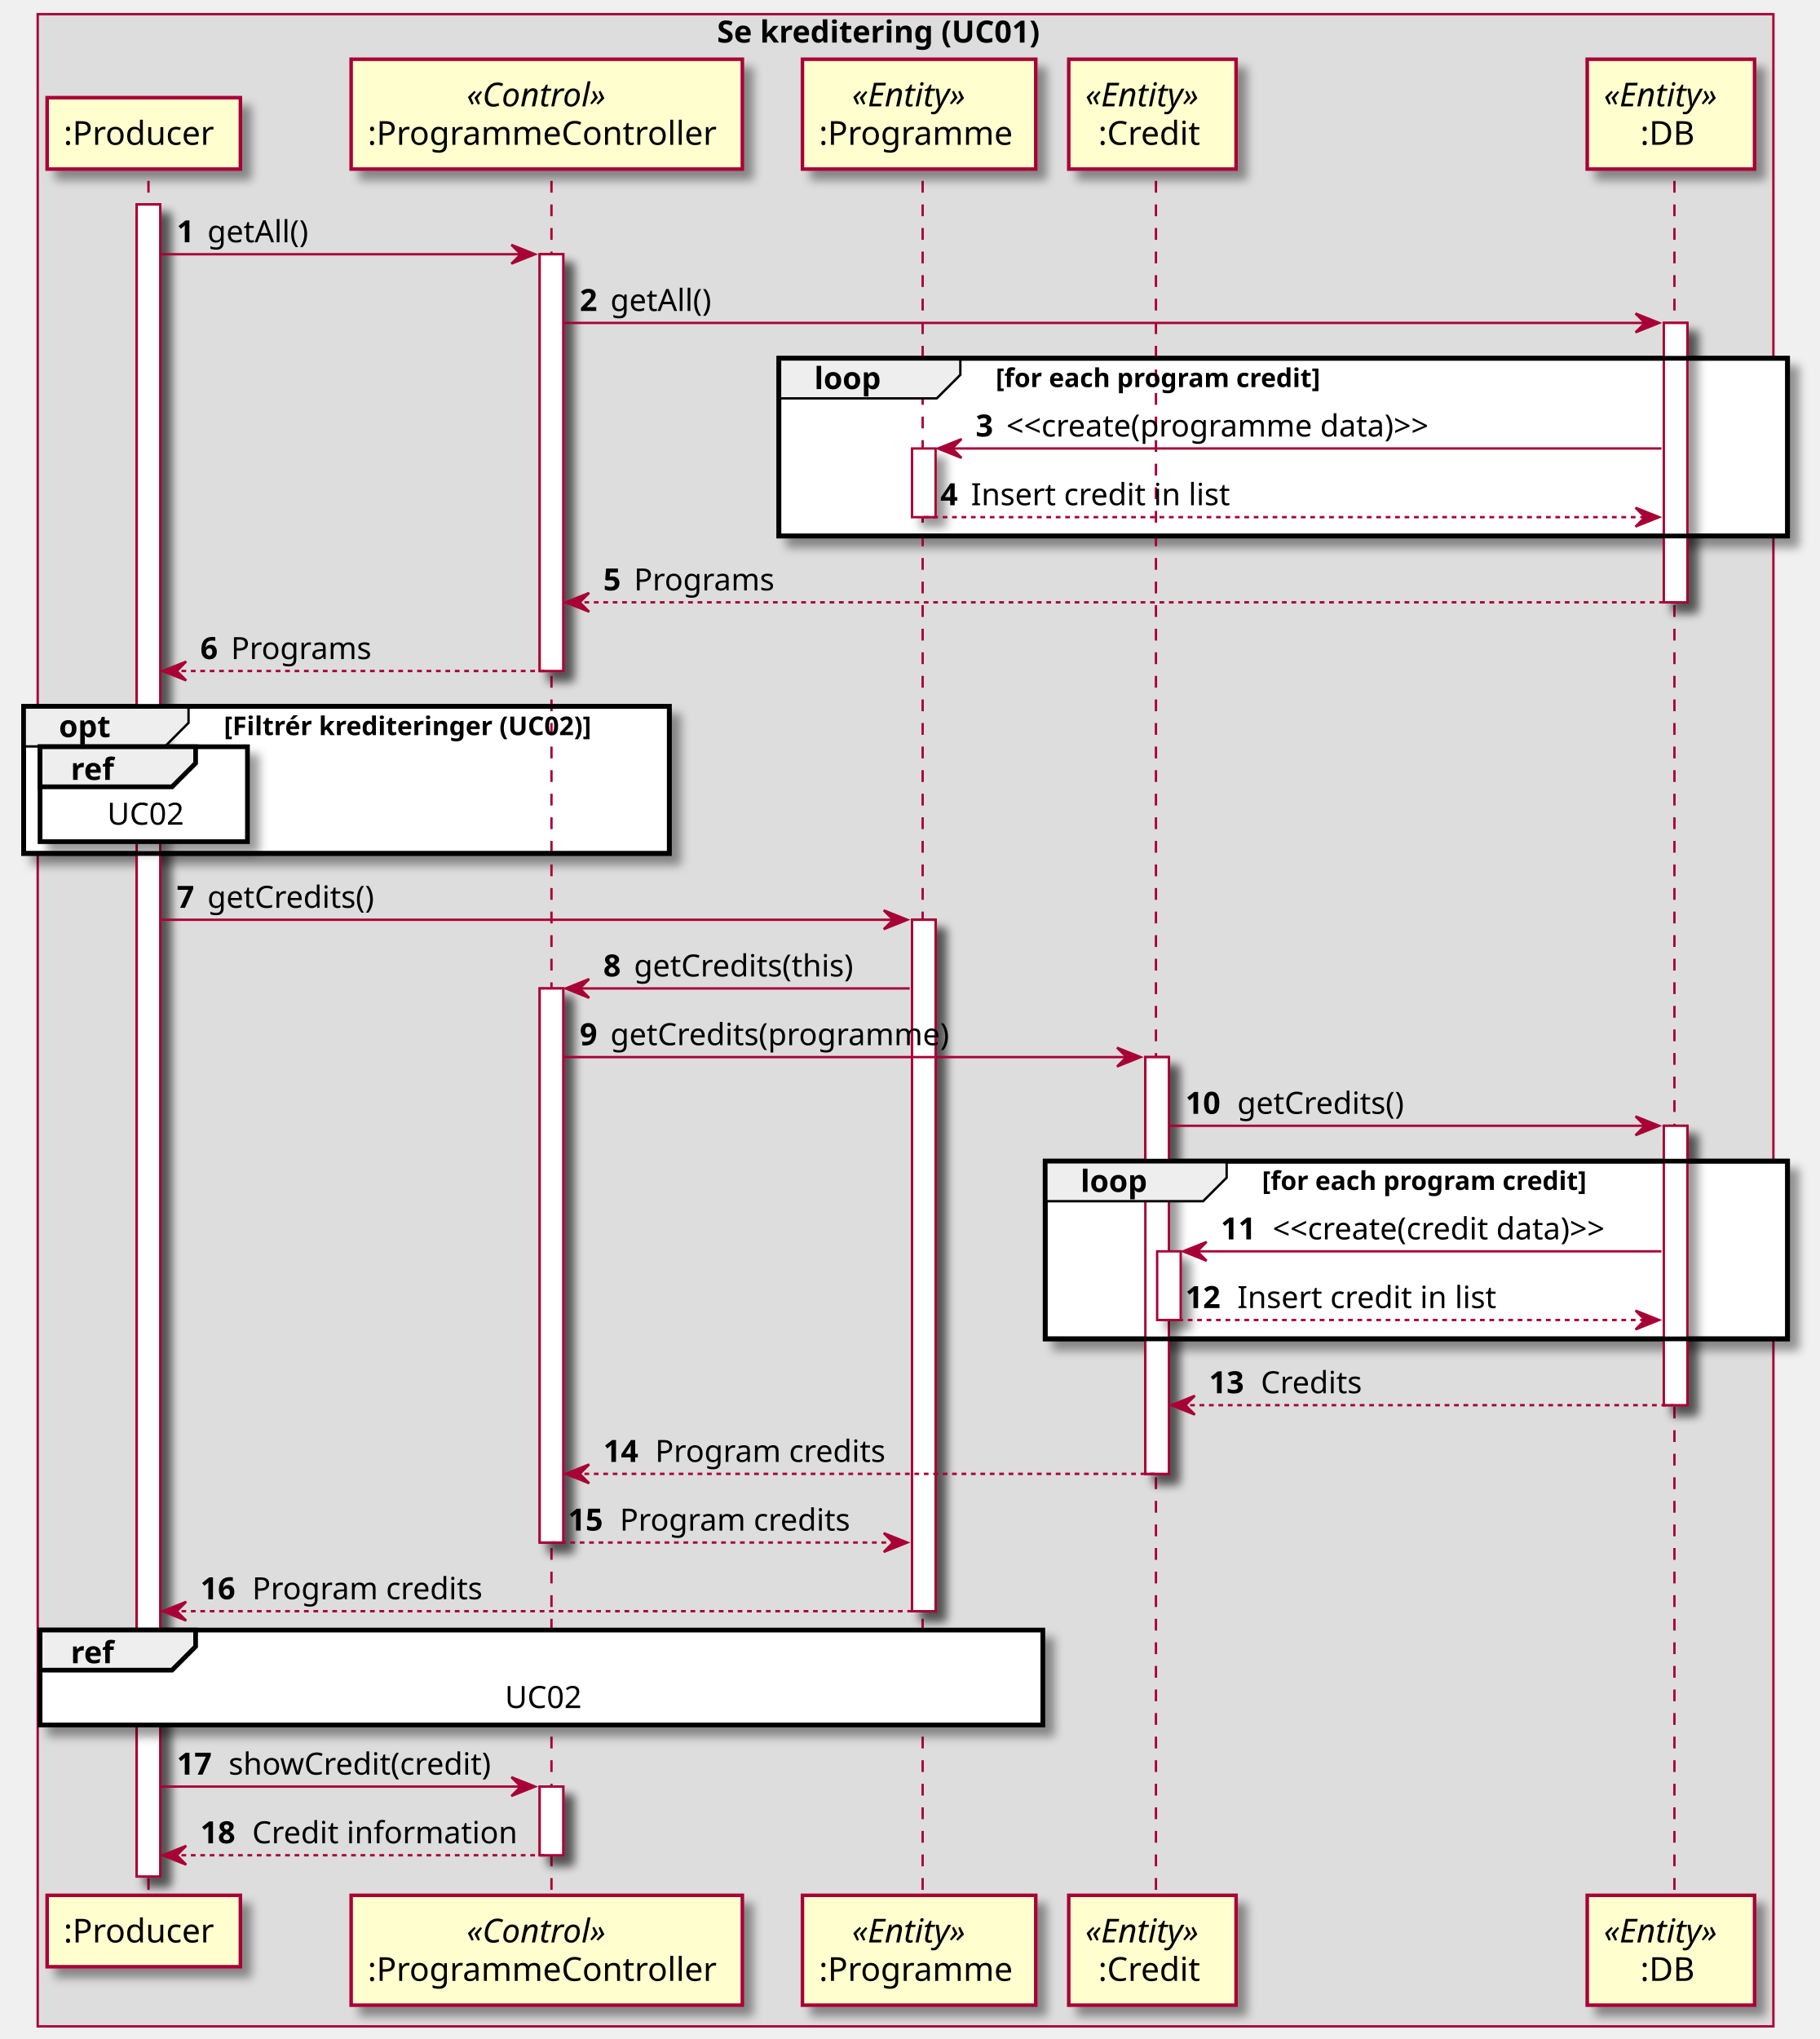
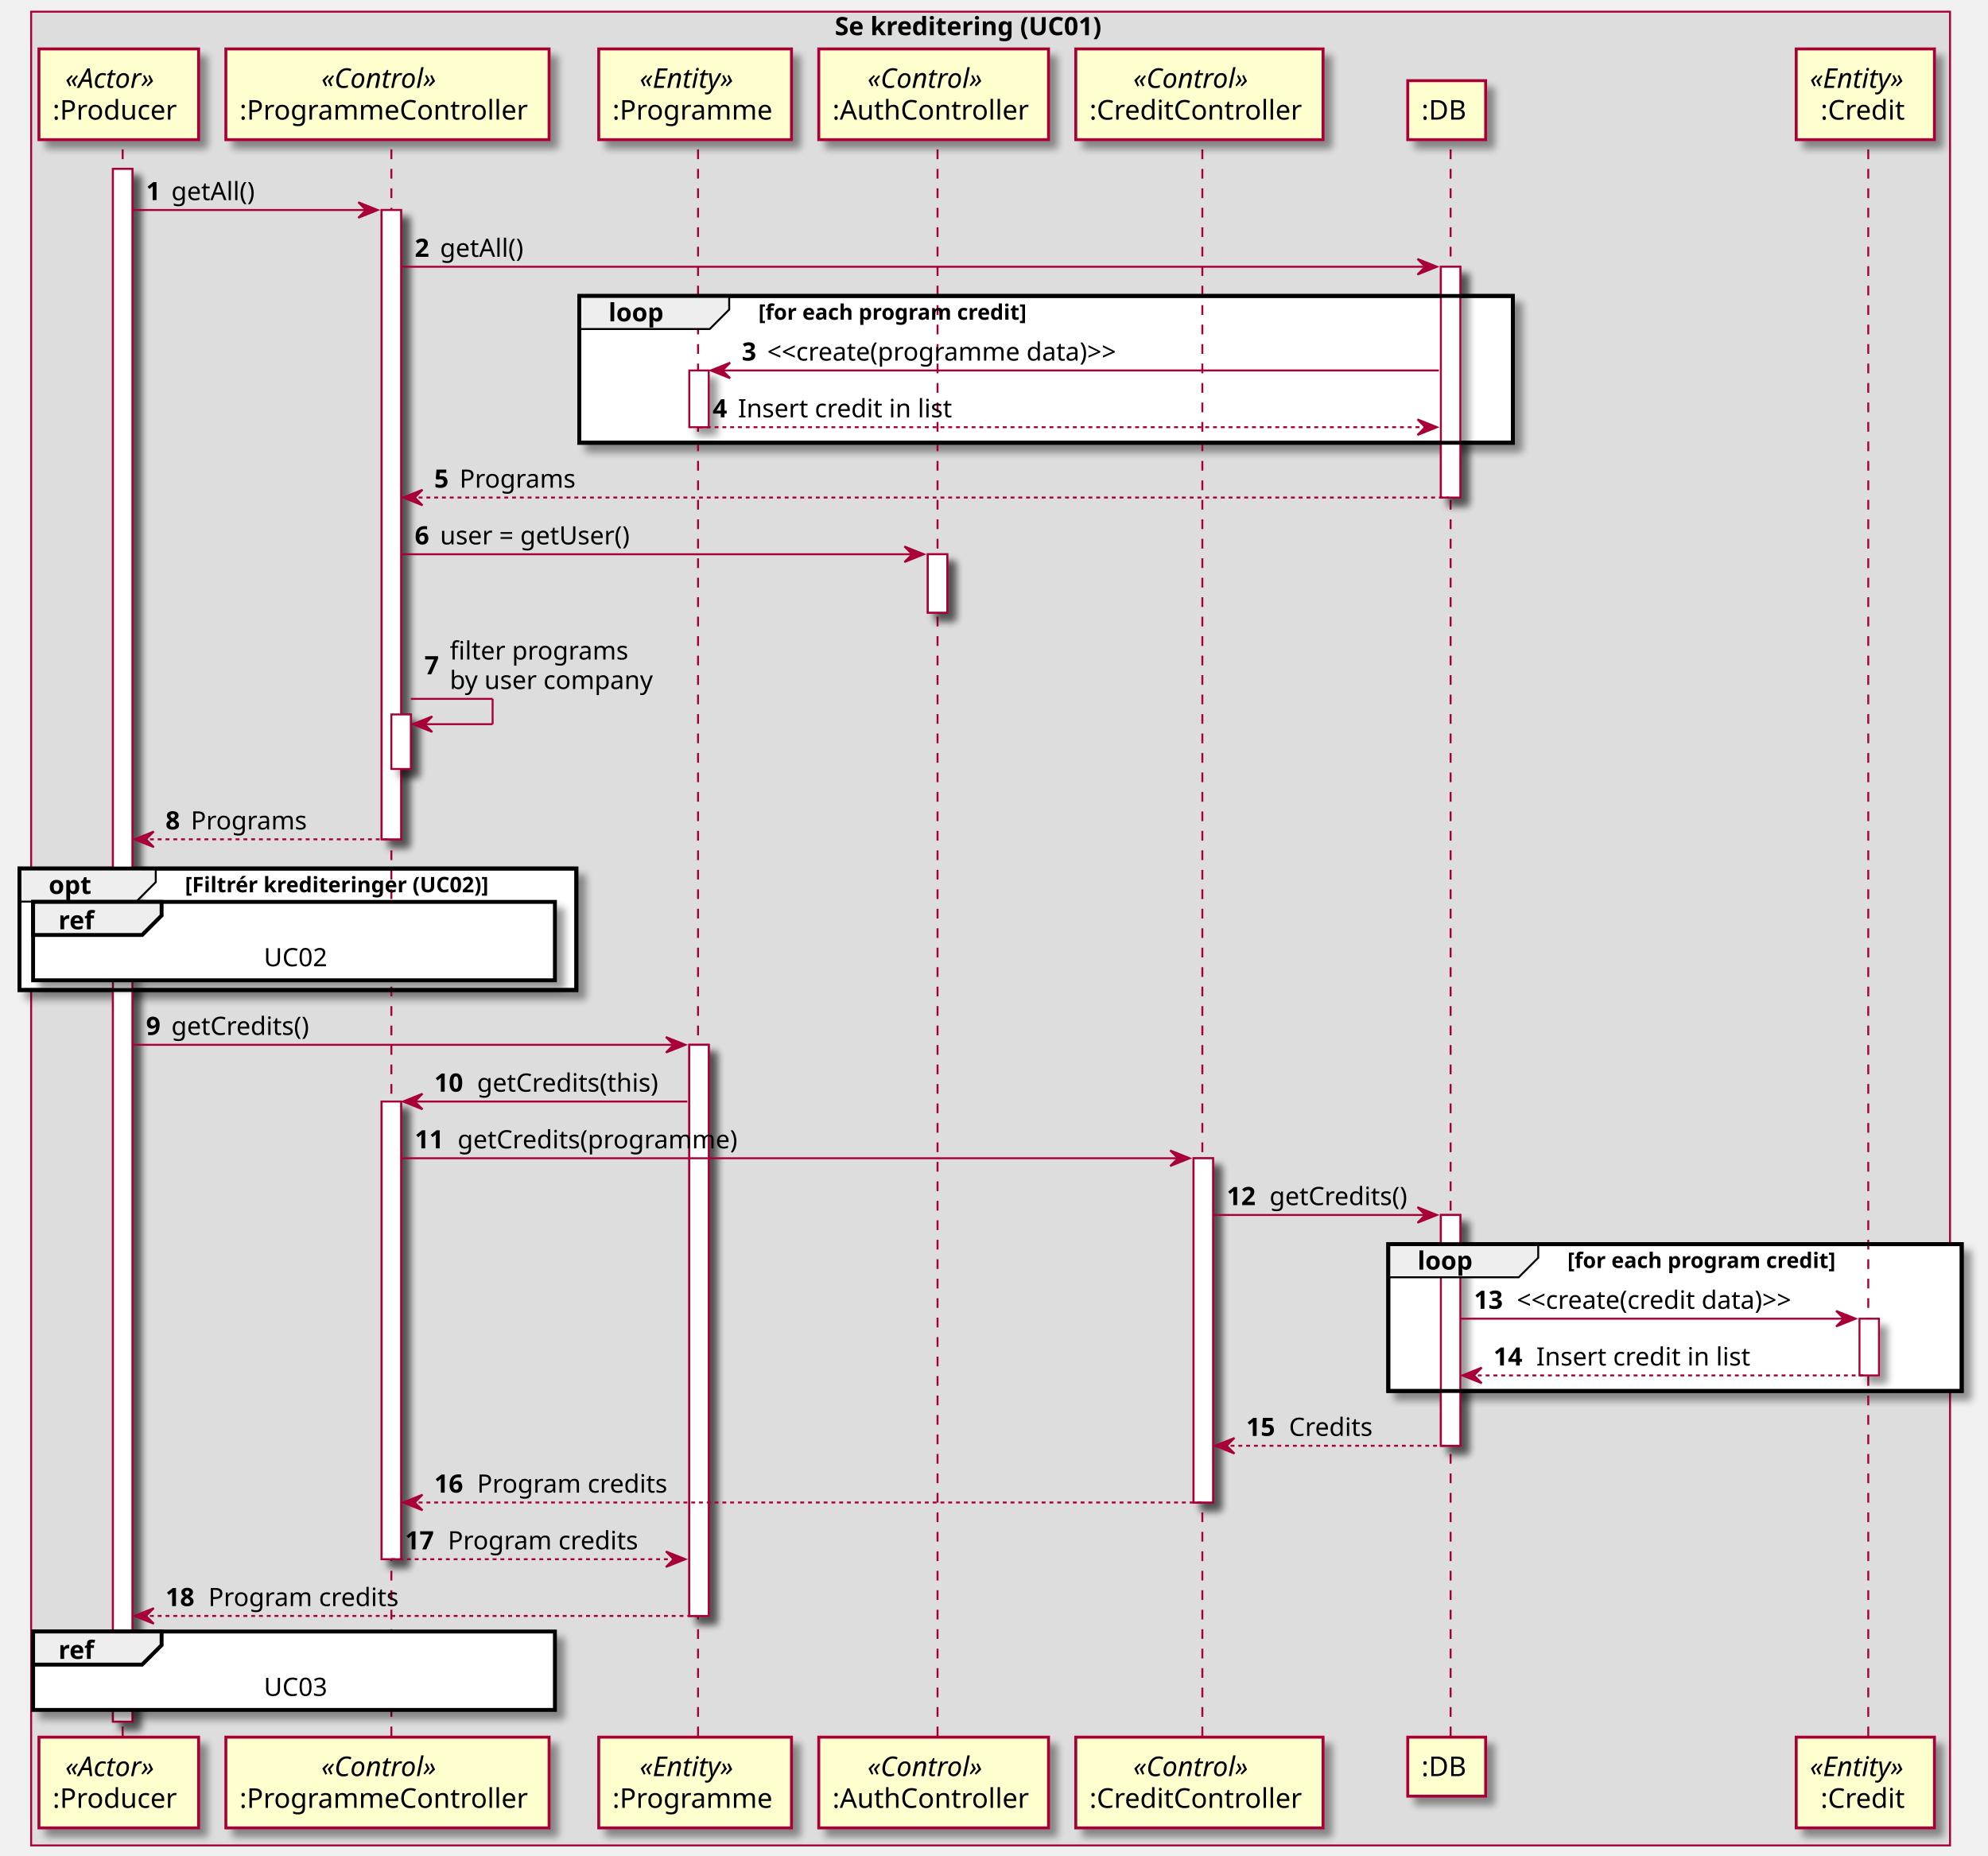
- <svg xmlns="http://www.w3.org/2000/svg" contentScriptType="application/ecmascript" contentStyleType="text/css" height="865px" preserveAspectRatio="none" style="width:772px;height:865px;background:#FFFFFF;" version="1.1" viewBox="0 0 772 865" width="772px" zoomAndPan="magnify">
+ <svg xmlns="http://www.w3.org/2000/svg" contentScriptType="application/ecmascript" contentStyleType="text/css" height="953px" preserveAspectRatio="none" style="width:1021px;height:953px;background:#FFFFFF;" version="1.1" viewBox="0 0 1021 953" width="1021px" zoomAndPan="magnify">
  <defs>
-     <filter height="300%" id="fmwug4uc3kvil" width="300%" x="-1" y="-1">
+     <filter height="300%" id="f1sxaecr8209ws" width="300%" x="-1" y="-1">
      <feGaussianBlur result="blurOut" stdDeviation="2.0" />
      <feColorMatrix in="blurOut" result="blurOut2" type="matrix" values="0 0 0 0 0 0 0 0 0 0 0 0 0 0 0 0 0 0 .4 0" />
      <feOffset dx="4.0" dy="4.0" in="blurOut2" result="blurOut3" />
      <feBlend in="SourceGraphic" in2="blurOut3" mode="normal" />
    </filter>
  </defs>
  <g>
-     <rect fill="#DDDDDD" height="853.641" style="stroke:#A80036;stroke-width:1.0;" width="736.5" x="16" y="6" />
-     <text fill="#000000" font-family="sans-serif" font-size="13" font-weight="bold" lengthAdjust="spacing" textLength="160" x="304.25" y="18.067">Se kreditering (UC01)</text>
-     <rect fill="#FFFFFF" filter="url(#fmwug4uc3kvil)" height="709.32" style="stroke:#A80036;stroke-width:1.0;" width="10" x="58" y="86.727" />
-     <rect fill="#FFFFFF" filter="url(#fmwug4uc3kvil)" height="176.797" style="stroke:#A80036;stroke-width:1.0;" width="10" x="229" y="107.859" />
-     <rect fill="#FFFFFF" filter="url(#fmwug4uc3kvil)" height="235.062" style="stroke:#A80036;stroke-width:1.0;" width="10" x="229" y="419.32" />
-     <rect fill="#FFFFFF" filter="url(#fmwug4uc3kvil)" height="29.133" style="stroke:#A80036;stroke-width:1.0;" width="10" x="229" y="757.914" />
-     <rect fill="#FFFFFF" filter="url(#fmwug4uc3kvil)" height="29.133" style="stroke:#A80036;stroke-width:1.0;" width="10" x="387" y="190.258" />
-     <rect fill="#FFFFFF" filter="url(#fmwug4uc3kvil)" height="293.328" style="stroke:#A80036;stroke-width:1.0;" width="10" x="387" y="390.188" />
-     <rect fill="#FFFFFF" filter="url(#fmwug4uc3kvil)" height="176.797" style="stroke:#A80036;stroke-width:1.0;" width="10" x="486" y="448.453" />
-     <rect fill="#FFFFFF" filter="url(#fmwug4uc3kvil)" height="29.133" style="stroke:#A80036;stroke-width:1.0;" width="10" x="491" y="530.852" />
-     <rect fill="#FFFFFF" filter="url(#fmwug4uc3kvil)" height="118.531" style="stroke:#A80036;stroke-width:1.0;" width="10" x="706" y="136.992" />
-     <rect fill="#FFFFFF" filter="url(#fmwug4uc3kvil)" height="118.531" style="stroke:#A80036;stroke-width:1.0;" width="10" x="706" y="477.586" />
-     <rect fill="#FFFFFF" filter="url(#fmwug4uc3kvil)" height="75.398" style="stroke:#000000;stroke-width:2.0;" width="428" x="330.5" y="151.992" />
-     <rect fill="#FFFFFF" filter="url(#fmwug4uc3kvil)" height="62.398" style="stroke:#000000;stroke-width:2.0;" width="274" x="10" y="299.656" />
-     <rect fill="#FFFFFF" filter="url(#fmwug4uc3kvil)" height="75.398" style="stroke:#000000;stroke-width:2.0;" width="315" x="443.5" y="492.586" />
-     <line style="stroke:#A80036;stroke-width:1.0;stroke-dasharray:5.0,5.0;" x1="63" x2="63" y1="76.727" y2="805.047" />
-     <line style="stroke:#A80036;stroke-width:1.0;stroke-dasharray:5.0,5.0;" x1="234" x2="234" y1="76.727" y2="805.047" />
-     <line style="stroke:#A80036;stroke-width:1.0;stroke-dasharray:5.0,5.0;" x1="391.5" x2="391.5" y1="76.727" y2="805.047" />
-     <line style="stroke:#A80036;stroke-width:1.0;stroke-dasharray:5.0,5.0;" x1="490.5" x2="490.5" y1="76.727" y2="805.047" />
-     <line style="stroke:#A80036;stroke-width:1.0;stroke-dasharray:5.0,5.0;" x1="710.5" x2="710.5" y1="76.727" y2="805.047" />
-     <rect fill="#FEFECE" filter="url(#fmwug4uc3kvil)" height="30.297" style="stroke:#A80036;stroke-width:1.5;" width="82" x="20" y="41.43" />
+     <rect fill="#DDDDDD" height="941.773" style="stroke:#A80036;stroke-width:1.0;" width="985.5" x="16" y="6" />
+     <text fill="#000000" font-family="sans-serif" font-size="13" font-weight="bold" lengthAdjust="spacing" textLength="160" x="428.75" y="18.067">Se kreditering (UC01)</text>
+     <rect fill="#FFFFFF" filter="url(#f1sxaecr8209ws)" height="797.453" style="stroke:#A80036;stroke-width:1.0;" width="10" x="58" y="86.727" />
+     <rect fill="#FFFFFF" filter="url(#f1sxaecr8209ws)" height="323.195" style="stroke:#A80036;stroke-width:1.0;" width="10" x="196" y="107.859" />
+     <rect fill="#FFFFFF" filter="url(#f1sxaecr8209ws)" height="28" style="stroke:#A80036;stroke-width:1.0;" width="10" x="201" y="366.922" />
+     <rect fill="#FFFFFF" filter="url(#f1sxaecr8209ws)" height="235.062" style="stroke:#A80036;stroke-width:1.0;" width="10" x="196" y="565.719" />
+     <rect fill="#FFFFFF" filter="url(#f1sxaecr8209ws)" height="29.133" style="stroke:#A80036;stroke-width:1.0;" width="10" x="354" y="190.258" />
+     <rect fill="#FFFFFF" filter="url(#f1sxaecr8209ws)" height="293.328" style="stroke:#A80036;stroke-width:1.0;" width="10" x="354" y="536.586" />
+     <rect fill="#FFFFFF" filter="url(#f1sxaecr8209ws)" height="30" style="stroke:#A80036;stroke-width:1.0;" width="10" x="476.5" y="284.656" />
+     <rect fill="#FFFFFF" filter="url(#f1sxaecr8209ws)" height="176.797" style="stroke:#A80036;stroke-width:1.0;" width="10" x="613" y="594.852" />
+     <rect fill="#FFFFFF" filter="url(#f1sxaecr8209ws)" height="118.531" style="stroke:#A80036;stroke-width:1.0;" width="10" x="740" y="136.992" />
+     <rect fill="#FFFFFF" filter="url(#f1sxaecr8209ws)" height="118.531" style="stroke:#A80036;stroke-width:1.0;" width="10" x="740" y="623.984" />
+     <rect fill="#FFFFFF" filter="url(#f1sxaecr8209ws)" height="29.133" style="stroke:#A80036;stroke-width:1.0;" width="10" x="955" y="677.25" />
+     <rect fill="#FFFFFF" filter="url(#f1sxaecr8209ws)" height="75.398" style="stroke:#000000;stroke-width:2.0;" width="479.5" x="297.5" y="151.992" />
+     <rect fill="#FFFFFF" filter="url(#f1sxaecr8209ws)" height="62.398" style="stroke:#000000;stroke-width:2.0;" width="286" x="10" y="446.055" />
+     <rect fill="#FFFFFF" filter="url(#f1sxaecr8209ws)" height="75.398" style="stroke:#000000;stroke-width:2.0;" width="294.5" x="713" y="638.984" />
+     <line style="stroke:#A80036;stroke-width:1.0;stroke-dasharray:5.0,5.0;" x1="63" x2="63" y1="76.727" y2="893.18" />
+     <line style="stroke:#A80036;stroke-width:1.0;stroke-dasharray:5.0,5.0;" x1="201" x2="201" y1="76.727" y2="893.18" />
+     <line style="stroke:#A80036;stroke-width:1.0;stroke-dasharray:5.0,5.0;" x1="358.5" x2="358.5" y1="76.727" y2="893.18" />
+     <line style="stroke:#A80036;stroke-width:1.0;stroke-dasharray:5.0,5.0;" x1="481.5" x2="481.5" y1="76.727" y2="893.18" />
+     <line style="stroke:#A80036;stroke-width:1.0;stroke-dasharray:5.0,5.0;" x1="617.5" x2="617.5" y1="76.727" y2="893.18" />
+     <line style="stroke:#A80036;stroke-width:1.0;stroke-dasharray:5.0,5.0;" x1="745" x2="745" y1="76.727" y2="893.18" />
+     <line style="stroke:#A80036;stroke-width:1.0;stroke-dasharray:5.0,5.0;" x1="959.5" x2="959.5" y1="76.727" y2="893.18" />
+     <rect fill="#FEFECE" filter="url(#f1sxaecr8209ws)" height="46.594" style="stroke:#A80036;stroke-width:1.5;" width="82" x="20" y="25.133" />
+     <text fill="#000000" font-family="sans-serif" font-size="14" font-style="italic" lengthAdjust="spacing" textLength="55" x="33.5" y="45.128">«Actor»</text>
    <text fill="#000000" font-family="sans-serif" font-size="14" lengthAdjust="spacing" textLength="68" x="27" y="61.425">:Producer</text>
-     <rect fill="#FEFECE" filter="url(#fmwug4uc3kvil)" height="30.297" style="stroke:#A80036;stroke-width:1.5;" width="82" x="20" y="804.047" />
-     <text fill="#000000" font-family="sans-serif" font-size="14" lengthAdjust="spacing" textLength="68" x="27" y="824.042">:Producer</text>
-     <rect fill="#FEFECE" filter="url(#fmwug4uc3kvil)" height="46.594" style="stroke:#A80036;stroke-width:1.5;" width="166" x="149" y="25.133" />
-     <text fill="#000000" font-family="sans-serif" font-size="14" font-style="italic" lengthAdjust="spacing" textLength="68" x="198" y="45.128">«Control»</text>
-     <text fill="#000000" font-family="sans-serif" font-size="14" lengthAdjust="spacing" textLength="152" x="156" y="61.425">:ProgrammeController</text>
-     <rect fill="#FEFECE" filter="url(#fmwug4uc3kvil)" height="46.594" style="stroke:#A80036;stroke-width:1.5;" width="166" x="149" y="804.047" />
-     <text fill="#000000" font-family="sans-serif" font-size="14" font-style="italic" lengthAdjust="spacing" textLength="68" x="198" y="824.042">«Control»</text>
-     <text fill="#000000" font-family="sans-serif" font-size="14" lengthAdjust="spacing" textLength="152" x="156" y="840.339">:ProgrammeController</text>
-     <rect fill="#FEFECE" filter="url(#fmwug4uc3kvil)" height="46.594" style="stroke:#A80036;stroke-width:1.5;" width="99" x="340.5" y="25.133" />
-     <text fill="#000000" font-family="sans-serif" font-size="14" font-style="italic" lengthAdjust="spacing" textLength="57" x="361.5" y="45.128">«Entity»</text>
-     <text fill="#000000" font-family="sans-serif" font-size="14" lengthAdjust="spacing" textLength="85" x="347.5" y="61.425">:Programme</text>
-     <rect fill="#FEFECE" filter="url(#fmwug4uc3kvil)" height="46.594" style="stroke:#A80036;stroke-width:1.5;" width="99" x="340.5" y="804.047" />
-     <text fill="#000000" font-family="sans-serif" font-size="14" font-style="italic" lengthAdjust="spacing" textLength="57" x="361.5" y="824.042">«Entity»</text>
-     <text fill="#000000" font-family="sans-serif" font-size="14" lengthAdjust="spacing" textLength="85" x="347.5" y="840.339">:Programme</text>
-     <rect fill="#FEFECE" filter="url(#fmwug4uc3kvil)" height="46.594" style="stroke:#A80036;stroke-width:1.5;" width="71" x="453.5" y="25.133" />
-     <text fill="#000000" font-family="sans-serif" font-size="14" font-style="italic" lengthAdjust="spacing" textLength="57" x="460.5" y="45.128">«Entity»</text>
-     <text fill="#000000" font-family="sans-serif" font-size="14" lengthAdjust="spacing" textLength="46" x="466" y="61.425">:Credit</text>
-     <rect fill="#FEFECE" filter="url(#fmwug4uc3kvil)" height="46.594" style="stroke:#A80036;stroke-width:1.5;" width="71" x="453.5" y="804.047" />
-     <text fill="#000000" font-family="sans-serif" font-size="14" font-style="italic" lengthAdjust="spacing" textLength="57" x="460.5" y="824.042">«Entity»</text>
-     <text fill="#000000" font-family="sans-serif" font-size="14" lengthAdjust="spacing" textLength="46" x="466" y="840.339">:Credit</text>
-     <rect fill="#FEFECE" filter="url(#fmwug4uc3kvil)" height="46.594" style="stroke:#A80036;stroke-width:1.5;" width="71" x="673.5" y="25.133" />
-     <text fill="#000000" font-family="sans-serif" font-size="14" font-style="italic" lengthAdjust="spacing" textLength="57" x="680.5" y="45.128">«Entity»</text>
-     <text fill="#000000" font-family="sans-serif" font-size="14" lengthAdjust="spacing" textLength="26" x="696" y="61.425">:DB</text>
-     <rect fill="#FEFECE" filter="url(#fmwug4uc3kvil)" height="46.594" style="stroke:#A80036;stroke-width:1.5;" width="71" x="673.5" y="804.047" />
-     <text fill="#000000" font-family="sans-serif" font-size="14" font-style="italic" lengthAdjust="spacing" textLength="57" x="680.5" y="824.042">«Entity»</text>
-     <text fill="#000000" font-family="sans-serif" font-size="14" lengthAdjust="spacing" textLength="26" x="696" y="840.339">:DB</text>
-     <rect fill="#FFFFFF" filter="url(#fmwug4uc3kvil)" height="709.32" style="stroke:#A80036;stroke-width:1.0;" width="10" x="58" y="86.727" />
-     <rect fill="#FFFFFF" filter="url(#fmwug4uc3kvil)" height="176.797" style="stroke:#A80036;stroke-width:1.0;" width="10" x="229" y="107.859" />
-     <rect fill="#FFFFFF" filter="url(#fmwug4uc3kvil)" height="235.062" style="stroke:#A80036;stroke-width:1.0;" width="10" x="229" y="419.32" />
-     <rect fill="#FFFFFF" filter="url(#fmwug4uc3kvil)" height="29.133" style="stroke:#A80036;stroke-width:1.0;" width="10" x="229" y="757.914" />
-     <rect fill="#FFFFFF" filter="url(#fmwug4uc3kvil)" height="29.133" style="stroke:#A80036;stroke-width:1.0;" width="10" x="387" y="190.258" />
-     <rect fill="#FFFFFF" filter="url(#fmwug4uc3kvil)" height="293.328" style="stroke:#A80036;stroke-width:1.0;" width="10" x="387" y="390.188" />
-     <rect fill="#FFFFFF" filter="url(#fmwug4uc3kvil)" height="176.797" style="stroke:#A80036;stroke-width:1.0;" width="10" x="486" y="448.453" />
-     <rect fill="#FFFFFF" filter="url(#fmwug4uc3kvil)" height="29.133" style="stroke:#A80036;stroke-width:1.0;" width="10" x="491" y="530.852" />
-     <rect fill="#FFFFFF" filter="url(#fmwug4uc3kvil)" height="118.531" style="stroke:#A80036;stroke-width:1.0;" width="10" x="706" y="136.992" />
-     <rect fill="#FFFFFF" filter="url(#fmwug4uc3kvil)" height="118.531" style="stroke:#A80036;stroke-width:1.0;" width="10" x="706" y="477.586" />
-     <polygon fill="#A80036" points="217,103.859,227,107.859,217,111.859,221,107.859" style="stroke:#A80036;stroke-width:1.0;" />
-     <line style="stroke:#A80036;stroke-width:1.0;" x1="68" x2="223" y1="107.859" y2="107.859" />
+     <rect fill="#FEFECE" filter="url(#f1sxaecr8209ws)" height="46.594" style="stroke:#A80036;stroke-width:1.5;" width="82" x="20" y="892.18" />
+     <text fill="#000000" font-family="sans-serif" font-size="14" font-style="italic" lengthAdjust="spacing" textLength="55" x="33.5" y="912.175">«Actor»</text>
+     <text fill="#000000" font-family="sans-serif" font-size="14" lengthAdjust="spacing" textLength="68" x="27" y="928.472">:Producer</text>
+     <rect fill="#FEFECE" filter="url(#f1sxaecr8209ws)" height="46.594" style="stroke:#A80036;stroke-width:1.5;" width="166" x="116" y="25.133" />
+     <text fill="#000000" font-family="sans-serif" font-size="14" font-style="italic" lengthAdjust="spacing" textLength="68" x="165" y="45.128">«Control»</text>
+     <text fill="#000000" font-family="sans-serif" font-size="14" lengthAdjust="spacing" textLength="152" x="123" y="61.425">:ProgrammeController</text>
+     <rect fill="#FEFECE" filter="url(#f1sxaecr8209ws)" height="46.594" style="stroke:#A80036;stroke-width:1.5;" width="166" x="116" y="892.18" />
+     <text fill="#000000" font-family="sans-serif" font-size="14" font-style="italic" lengthAdjust="spacing" textLength="68" x="165" y="912.175">«Control»</text>
+     <text fill="#000000" font-family="sans-serif" font-size="14" lengthAdjust="spacing" textLength="152" x="123" y="928.472">:ProgrammeController</text>
+     <rect fill="#FEFECE" filter="url(#f1sxaecr8209ws)" height="46.594" style="stroke:#A80036;stroke-width:1.5;" width="99" x="307.5" y="25.133" />
+     <text fill="#000000" font-family="sans-serif" font-size="14" font-style="italic" lengthAdjust="spacing" textLength="57" x="328.5" y="45.128">«Entity»</text>
+     <text fill="#000000" font-family="sans-serif" font-size="14" lengthAdjust="spacing" textLength="85" x="314.5" y="61.425">:Programme</text>
+     <rect fill="#FEFECE" filter="url(#f1sxaecr8209ws)" height="46.594" style="stroke:#A80036;stroke-width:1.5;" width="99" x="307.5" y="892.18" />
+     <text fill="#000000" font-family="sans-serif" font-size="14" font-style="italic" lengthAdjust="spacing" textLength="57" x="328.5" y="912.175">«Entity»</text>
+     <text fill="#000000" font-family="sans-serif" font-size="14" lengthAdjust="spacing" textLength="85" x="314.5" y="928.472">:Programme</text>
+     <rect fill="#FEFECE" filter="url(#f1sxaecr8209ws)" height="46.594" style="stroke:#A80036;stroke-width:1.5;" width="118" x="420.5" y="25.133" />
+     <text fill="#000000" font-family="sans-serif" font-size="14" font-style="italic" lengthAdjust="spacing" textLength="68" x="445.5" y="45.128">«Control»</text>
+     <text fill="#000000" font-family="sans-serif" font-size="14" lengthAdjust="spacing" textLength="104" x="427.5" y="61.425">:AuthController</text>
+     <rect fill="#FEFECE" filter="url(#f1sxaecr8209ws)" height="46.594" style="stroke:#A80036;stroke-width:1.5;" width="118" x="420.5" y="892.18" />
+     <text fill="#000000" font-family="sans-serif" font-size="14" font-style="italic" lengthAdjust="spacing" textLength="68" x="445.5" y="912.175">«Control»</text>
+     <text fill="#000000" font-family="sans-serif" font-size="14" lengthAdjust="spacing" textLength="104" x="427.5" y="928.472">:AuthController</text>
+     <rect fill="#FEFECE" filter="url(#f1sxaecr8209ws)" height="46.594" style="stroke:#A80036;stroke-width:1.5;" width="127" x="552.5" y="25.133" />
+     <text fill="#000000" font-family="sans-serif" font-size="14" font-style="italic" lengthAdjust="spacing" textLength="68" x="582" y="45.128">«Control»</text>
+     <text fill="#000000" font-family="sans-serif" font-size="14" lengthAdjust="spacing" textLength="113" x="559.5" y="61.425">:CreditController</text>
+     <rect fill="#FEFECE" filter="url(#f1sxaecr8209ws)" height="46.594" style="stroke:#A80036;stroke-width:1.5;" width="127" x="552.5" y="892.18" />
+     <text fill="#000000" font-family="sans-serif" font-size="14" font-style="italic" lengthAdjust="spacing" textLength="68" x="582" y="912.175">«Control»</text>
+     <text fill="#000000" font-family="sans-serif" font-size="14" lengthAdjust="spacing" textLength="113" x="559.5" y="928.472">:CreditController</text>
+     <rect fill="#FEFECE" filter="url(#f1sxaecr8209ws)" height="30.297" style="stroke:#A80036;stroke-width:1.5;" width="40" x="723" y="41.43" />
+     <text fill="#000000" font-family="sans-serif" font-size="14" lengthAdjust="spacing" textLength="26" x="730" y="61.425">:DB</text>
+     <rect fill="#FEFECE" filter="url(#f1sxaecr8209ws)" height="30.297" style="stroke:#A80036;stroke-width:1.5;" width="40" x="723" y="892.18" />
+     <text fill="#000000" font-family="sans-serif" font-size="14" lengthAdjust="spacing" textLength="26" x="730" y="912.175">:DB</text>
+     <rect fill="#FEFECE" filter="url(#f1sxaecr8209ws)" height="46.594" style="stroke:#A80036;stroke-width:1.5;" width="71" x="922.5" y="25.133" />
+     <text fill="#000000" font-family="sans-serif" font-size="14" font-style="italic" lengthAdjust="spacing" textLength="57" x="929.5" y="45.128">«Entity»</text>
+     <text fill="#000000" font-family="sans-serif" font-size="14" lengthAdjust="spacing" textLength="46" x="935" y="61.425">:Credit</text>
+     <rect fill="#FEFECE" filter="url(#f1sxaecr8209ws)" height="46.594" style="stroke:#A80036;stroke-width:1.5;" width="71" x="922.5" y="892.18" />
+     <text fill="#000000" font-family="sans-serif" font-size="14" font-style="italic" lengthAdjust="spacing" textLength="57" x="929.5" y="912.175">«Entity»</text>
+     <text fill="#000000" font-family="sans-serif" font-size="14" lengthAdjust="spacing" textLength="46" x="935" y="928.472">:Credit</text>
+     <rect fill="#FFFFFF" filter="url(#f1sxaecr8209ws)" height="797.453" style="stroke:#A80036;stroke-width:1.0;" width="10" x="58" y="86.727" />
+     <rect fill="#FFFFFF" filter="url(#f1sxaecr8209ws)" height="323.195" style="stroke:#A80036;stroke-width:1.0;" width="10" x="196" y="107.859" />
+     <rect fill="#FFFFFF" filter="url(#f1sxaecr8209ws)" height="28" style="stroke:#A80036;stroke-width:1.0;" width="10" x="201" y="366.922" />
+     <rect fill="#FFFFFF" filter="url(#f1sxaecr8209ws)" height="235.062" style="stroke:#A80036;stroke-width:1.0;" width="10" x="196" y="565.719" />
+     <rect fill="#FFFFFF" filter="url(#f1sxaecr8209ws)" height="29.133" style="stroke:#A80036;stroke-width:1.0;" width="10" x="354" y="190.258" />
+     <rect fill="#FFFFFF" filter="url(#f1sxaecr8209ws)" height="293.328" style="stroke:#A80036;stroke-width:1.0;" width="10" x="354" y="536.586" />
+     <rect fill="#FFFFFF" filter="url(#f1sxaecr8209ws)" height="30" style="stroke:#A80036;stroke-width:1.0;" width="10" x="476.5" y="284.656" />
+     <rect fill="#FFFFFF" filter="url(#f1sxaecr8209ws)" height="176.797" style="stroke:#A80036;stroke-width:1.0;" width="10" x="613" y="594.852" />
+     <rect fill="#FFFFFF" filter="url(#f1sxaecr8209ws)" height="118.531" style="stroke:#A80036;stroke-width:1.0;" width="10" x="740" y="136.992" />
+     <rect fill="#FFFFFF" filter="url(#f1sxaecr8209ws)" height="118.531" style="stroke:#A80036;stroke-width:1.0;" width="10" x="740" y="623.984" />
+     <rect fill="#FFFFFF" filter="url(#f1sxaecr8209ws)" height="29.133" style="stroke:#A80036;stroke-width:1.0;" width="10" x="955" y="677.25" />
+     <polygon fill="#A80036" points="184,103.859,194,107.859,184,111.859,188,107.859" style="stroke:#A80036;stroke-width:1.0;" />
+     <line style="stroke:#A80036;stroke-width:1.0;" x1="68" x2="190" y1="107.859" y2="107.859" />
    <text fill="#000000" font-family="sans-serif" font-size="13" font-weight="bold" lengthAdjust="spacing" textLength="9" x="75" y="102.793">1</text>
    <text fill="#000000" font-family="sans-serif" font-size="13" lengthAdjust="spacing" textLength="46" x="88" y="102.793">getAll()</text>
-     <polygon fill="#A80036" points="694,132.992,704,136.992,694,140.992,698,136.992" style="stroke:#A80036;stroke-width:1.0;" />
-     <line style="stroke:#A80036;stroke-width:1.0;" x1="239" x2="700" y1="136.992" y2="136.992" />
-     <text fill="#000000" font-family="sans-serif" font-size="13" font-weight="bold" lengthAdjust="spacing" textLength="9" x="246" y="131.926">2</text>
-     <text fill="#000000" font-family="sans-serif" font-size="13" lengthAdjust="spacing" textLength="46" x="259" y="131.926">getAll()</text>
-     <path d="M330.5,151.992 L407.5,151.992 L407.5,158.992 L397.5,168.992 L330.5,168.992 L330.5,151.992 " fill="#EEEEEE" style="stroke:#000000;stroke-width:1.0;" />
-     <rect fill="none" height="75.398" style="stroke:#000000;stroke-width:2.0;" width="428" x="330.5" y="151.992" />
-     <text fill="#000000" font-family="sans-serif" font-size="13" font-weight="bold" lengthAdjust="spacing" textLength="32" x="345.5" y="165.059">loop</text>
-     <text fill="#000000" font-family="sans-serif" font-size="11" font-weight="bold" lengthAdjust="spacing" textLength="161" x="422.5" y="164.203">[for each program credit]</text>
-     <polygon fill="#A80036" points="408,186.258,398,190.258,408,194.258,404,190.258" style="stroke:#A80036;stroke-width:1.0;" />
-     <line style="stroke:#A80036;stroke-width:1.0;" x1="402" x2="705" y1="190.258" y2="190.258" />
-     <text fill="#000000" font-family="sans-serif" font-size="13" font-weight="bold" lengthAdjust="spacing" textLength="9" x="414" y="185.192">3</text>
-     <text fill="#000000" font-family="sans-serif" font-size="13" lengthAdjust="spacing" textLength="204" x="427" y="185.192">&lt;&lt;create(programme data)&gt;&gt;</text>
-     <polygon fill="#A80036" points="694,215.391,704,219.391,694,223.391,698,219.391" style="stroke:#A80036;stroke-width:1.0;" />
-     <line style="stroke:#A80036;stroke-width:1.0;stroke-dasharray:2.0,2.0;" x1="392" x2="700" y1="219.391" y2="219.391" />
-     <text fill="#000000" font-family="sans-serif" font-size="13" font-weight="bold" lengthAdjust="spacing" textLength="9" x="399" y="214.325">4</text>
-     <text fill="#000000" font-family="sans-serif" font-size="13" lengthAdjust="spacing" textLength="113" x="412" y="214.325">Insert credit in list</text>
-     <polygon fill="#A80036" points="250,251.523,240,255.523,250,259.523,246,255.523" style="stroke:#A80036;stroke-width:1.0;" />
-     <line style="stroke:#A80036;stroke-width:1.0;stroke-dasharray:2.0,2.0;" x1="244" x2="710" y1="255.523" y2="255.523" />
-     <text fill="#000000" font-family="sans-serif" font-size="13" font-weight="bold" lengthAdjust="spacing" textLength="9" x="256" y="250.458">5</text>
-     <text fill="#000000" font-family="sans-serif" font-size="13" lengthAdjust="spacing" textLength="62" x="269" y="250.458">Programs</text>
-     <polygon fill="#A80036" points="79,280.656,69,284.656,79,288.656,75,284.656" style="stroke:#A80036;stroke-width:1.0;" />
-     <line style="stroke:#A80036;stroke-width:1.0;stroke-dasharray:2.0,2.0;" x1="73" x2="233" y1="284.656" y2="284.656" />
-     <text fill="#000000" font-family="sans-serif" font-size="13" font-weight="bold" lengthAdjust="spacing" textLength="9" x="85" y="279.59">6</text>
-     <text fill="#000000" font-family="sans-serif" font-size="13" lengthAdjust="spacing" textLength="62" x="98" y="279.59">Programs</text>
-     <path d="M10,299.656 L80,299.656 L80,306.656 L70,316.656 L10,316.656 L10,299.656 " fill="#EEEEEE" style="stroke:#000000;stroke-width:1.0;" />
-     <rect fill="none" height="62.398" style="stroke:#000000;stroke-width:2.0;" width="274" x="10" y="299.656" />
-     <text fill="#000000" font-family="sans-serif" font-size="13" font-weight="bold" lengthAdjust="spacing" textLength="25" x="25" y="312.723">opt</text>
-     <text fill="#000000" font-family="sans-serif" font-size="11" font-weight="bold" lengthAdjust="spacing" textLength="184" x="95" y="311.867">[Filtrér krediteringer (UC02)]</text>
-     <rect fill="#FFFFFF" filter="url(#fmwug4uc3kvil)" height="40.266" style="stroke:#000000;stroke-width:2.0;" width="88" x="17" y="316.789" />
-     <polygon fill="#EEEEEE" points="17,316.789,83,316.789,83,323.789,73,333.789,17,333.789,17,316.789" style="stroke:#000000;stroke-width:2.0;" />
-     <text fill="#000000" font-family="sans-serif" font-size="13" font-weight="bold" lengthAdjust="spacing" textLength="21" x="30" y="330.856">ref</text>
-     <text fill="#000000" font-family="sans-serif" font-size="13" lengthAdjust="spacing" textLength="35" x="45.5" y="349.856">UC02</text>
-     <polygon fill="#A80036" points="375,386.188,385,390.188,375,394.188,379,390.188" style="stroke:#A80036;stroke-width:1.0;" />
-     <line style="stroke:#A80036;stroke-width:1.0;" x1="68" x2="381" y1="390.188" y2="390.188" />
-     <text fill="#000000" font-family="sans-serif" font-size="13" font-weight="bold" lengthAdjust="spacing" textLength="9" x="75" y="385.122">7</text>
-     <text fill="#000000" font-family="sans-serif" font-size="13" lengthAdjust="spacing" textLength="76" x="88" y="385.122">getCredits()</text>
-     <polygon fill="#A80036" points="250,415.32,240,419.32,250,423.32,246,419.32" style="stroke:#A80036;stroke-width:1.0;" />
-     <line style="stroke:#A80036;stroke-width:1.0;" x1="244" x2="386" y1="419.32" y2="419.32" />
-     <text fill="#000000" font-family="sans-serif" font-size="13" font-weight="bold" lengthAdjust="spacing" textLength="9" x="256" y="414.254">8</text>
-     <text fill="#000000" font-family="sans-serif" font-size="13" lengthAdjust="spacing" textLength="99" x="269" y="414.254">getCredits(this)</text>
-     <polygon fill="#A80036" points="474,444.453,484,448.453,474,452.453,478,448.453" style="stroke:#A80036;stroke-width:1.0;" />
-     <line style="stroke:#A80036;stroke-width:1.0;" x1="239" x2="480" y1="448.453" y2="448.453" />
-     <text fill="#000000" font-family="sans-serif" font-size="13" font-weight="bold" lengthAdjust="spacing" textLength="9" x="246" y="443.387">9</text>
-     <text fill="#000000" font-family="sans-serif" font-size="13" lengthAdjust="spacing" textLength="152" x="259" y="443.387">getCredits(programme)</text>
-     <polygon fill="#A80036" points="694,473.586,704,477.586,694,481.586,698,477.586" style="stroke:#A80036;stroke-width:1.0;" />
-     <line style="stroke:#A80036;stroke-width:1.0;" x1="496" x2="700" y1="477.586" y2="477.586" />
-     <text fill="#000000" font-family="sans-serif" font-size="13" font-weight="bold" lengthAdjust="spacing" textLength="18" x="503" y="472.52">10</text>
-     <text fill="#000000" font-family="sans-serif" font-size="13" lengthAdjust="spacing" textLength="76" x="525" y="472.52">getCredits()</text>
-     <path d="M443.5,492.586 L520.5,492.586 L520.5,499.586 L510.5,509.586 L443.5,509.586 L443.5,492.586 " fill="#EEEEEE" style="stroke:#000000;stroke-width:1.0;" />
-     <rect fill="none" height="75.398" style="stroke:#000000;stroke-width:2.0;" width="315" x="443.5" y="492.586" />
-     <text fill="#000000" font-family="sans-serif" font-size="13" font-weight="bold" lengthAdjust="spacing" textLength="32" x="458.5" y="505.653">loop</text>
-     <text fill="#000000" font-family="sans-serif" font-size="11" font-weight="bold" lengthAdjust="spacing" textLength="161" x="535.5" y="504.796">[for each program credit]</text>
-     <polygon fill="#A80036" points="512,526.852,502,530.852,512,534.852,508,530.852" style="stroke:#A80036;stroke-width:1.0;" />
-     <line style="stroke:#A80036;stroke-width:1.0;" x1="506" x2="705" y1="530.852" y2="530.852" />
-     <text fill="#000000" font-family="sans-serif" font-size="13" font-weight="bold" lengthAdjust="spacing" textLength="18" x="518" y="525.786">11</text>
-     <text fill="#000000" font-family="sans-serif" font-size="13" lengthAdjust="spacing" textLength="164" x="540" y="525.786">&lt;&lt;create(credit data)&gt;&gt;</text>
-     <polygon fill="#A80036" points="694,555.984,704,559.984,694,563.984,698,559.984" style="stroke:#A80036;stroke-width:1.0;" />
-     <line style="stroke:#A80036;stroke-width:1.0;stroke-dasharray:2.0,2.0;" x1="496" x2="700" y1="559.984" y2="559.984" />
-     <text fill="#000000" font-family="sans-serif" font-size="13" font-weight="bold" lengthAdjust="spacing" textLength="18" x="503" y="554.918">12</text>
-     <text fill="#000000" font-family="sans-serif" font-size="13" lengthAdjust="spacing" textLength="113" x="525" y="554.918">Insert credit in list</text>
-     <polygon fill="#A80036" points="507,592.117,497,596.117,507,600.117,503,596.117" style="stroke:#A80036;stroke-width:1.0;" />
-     <line style="stroke:#A80036;stroke-width:1.0;stroke-dasharray:2.0,2.0;" x1="501" x2="710" y1="596.117" y2="596.117" />
-     <text fill="#000000" font-family="sans-serif" font-size="13" font-weight="bold" lengthAdjust="spacing" textLength="18" x="513" y="591.051">13</text>
-     <text fill="#000000" font-family="sans-serif" font-size="13" lengthAdjust="spacing" textLength="45" x="535" y="591.051">Credits</text>
-     <polygon fill="#A80036" points="250,621.25,240,625.25,250,629.25,246,625.25" style="stroke:#A80036;stroke-width:1.0;" />
-     <line style="stroke:#A80036;stroke-width:1.0;stroke-dasharray:2.0,2.0;" x1="244" x2="490" y1="625.25" y2="625.25" />
-     <text fill="#000000" font-family="sans-serif" font-size="13" font-weight="bold" lengthAdjust="spacing" textLength="18" x="256" y="620.184">14</text>
-     <text fill="#000000" font-family="sans-serif" font-size="13" lengthAdjust="spacing" textLength="102" x="278" y="620.184">Program credits</text>
-     <polygon fill="#A80036" points="375,650.383,385,654.383,375,658.383,379,654.383" style="stroke:#A80036;stroke-width:1.0;" />
-     <line style="stroke:#A80036;stroke-width:1.0;stroke-dasharray:2.0,2.0;" x1="234" x2="381" y1="654.383" y2="654.383" />
-     <text fill="#000000" font-family="sans-serif" font-size="13" font-weight="bold" lengthAdjust="spacing" textLength="18" x="241" y="649.317">15</text>
-     <text fill="#000000" font-family="sans-serif" font-size="13" lengthAdjust="spacing" textLength="102" x="263" y="649.317">Program credits</text>
-     <polygon fill="#A80036" points="79,679.516,69,683.516,79,687.516,75,683.516" style="stroke:#A80036;stroke-width:1.0;" />
-     <line style="stroke:#A80036;stroke-width:1.0;stroke-dasharray:2.0,2.0;" x1="73" x2="391" y1="683.516" y2="683.516" />
-     <text fill="#000000" font-family="sans-serif" font-size="13" font-weight="bold" lengthAdjust="spacing" textLength="18" x="85" y="678.45">16</text>
-     <text fill="#000000" font-family="sans-serif" font-size="13" lengthAdjust="spacing" textLength="102" x="107" y="678.45">Program credits</text>
-     <rect fill="#FFFFFF" filter="url(#fmwug4uc3kvil)" height="40.266" style="stroke:#000000;stroke-width:2.0;" width="425.5" x="17" y="691.516" />
-     <polygon fill="#EEEEEE" points="17,691.516,83,691.516,83,698.516,73,708.516,17,708.516,17,691.516" style="stroke:#000000;stroke-width:2.0;" />
-     <text fill="#000000" font-family="sans-serif" font-size="13" font-weight="bold" lengthAdjust="spacing" textLength="21" x="30" y="705.582">ref</text>
-     <text fill="#000000" font-family="sans-serif" font-size="13" lengthAdjust="spacing" textLength="35" x="214.25" y="724.582">UC02</text>
-     <polygon fill="#A80036" points="217,753.914,227,757.914,217,761.914,221,757.914" style="stroke:#A80036;stroke-width:1.0;" />
-     <line style="stroke:#A80036;stroke-width:1.0;" x1="68" x2="223" y1="757.914" y2="757.914" />
-     <text fill="#000000" font-family="sans-serif" font-size="13" font-weight="bold" lengthAdjust="spacing" textLength="18" x="75" y="752.848">17</text>
-     <text fill="#000000" font-family="sans-serif" font-size="13" lengthAdjust="spacing" textLength="116" x="97" y="752.848">showCredit(credit)</text>
-     <polygon fill="#A80036" points="79,783.047,69,787.047,79,791.047,75,787.047" style="stroke:#A80036;stroke-width:1.0;" />
-     <line style="stroke:#A80036;stroke-width:1.0;stroke-dasharray:2.0,2.0;" x1="73" x2="233" y1="787.047" y2="787.047" />
-     <text fill="#000000" font-family="sans-serif" font-size="13" font-weight="bold" lengthAdjust="spacing" textLength="18" x="85" y="781.981">18</text>
-     <text fill="#000000" font-family="sans-serif" font-size="13" lengthAdjust="spacing" textLength="115" x="107" y="781.981">Credit information</text>
+     <polygon fill="#A80036" points="728,132.992,738,136.992,728,140.992,732,136.992" style="stroke:#A80036;stroke-width:1.0;" />
+     <line style="stroke:#A80036;stroke-width:1.0;" x1="206" x2="734" y1="136.992" y2="136.992" />
+     <text fill="#000000" font-family="sans-serif" font-size="13" font-weight="bold" lengthAdjust="spacing" textLength="9" x="213" y="131.926">2</text>
+     <text fill="#000000" font-family="sans-serif" font-size="13" lengthAdjust="spacing" textLength="46" x="226" y="131.926">getAll()</text>
+     <path d="M297.5,151.992 L374.5,151.992 L374.5,158.992 L364.5,168.992 L297.5,168.992 L297.5,151.992 " fill="#EEEEEE" style="stroke:#000000;stroke-width:1.0;" />
+     <rect fill="none" height="75.398" style="stroke:#000000;stroke-width:2.0;" width="479.5" x="297.5" y="151.992" />
+     <text fill="#000000" font-family="sans-serif" font-size="13" font-weight="bold" lengthAdjust="spacing" textLength="32" x="312.5" y="165.059">loop</text>
+     <text fill="#000000" font-family="sans-serif" font-size="11" font-weight="bold" lengthAdjust="spacing" textLength="161" x="389.5" y="164.203">[for each program credit]</text>
+     <polygon fill="#A80036" points="375,186.258,365,190.258,375,194.258,371,190.258" style="stroke:#A80036;stroke-width:1.0;" />
+     <line style="stroke:#A80036;stroke-width:1.0;" x1="369" x2="739" y1="190.258" y2="190.258" />
+     <text fill="#000000" font-family="sans-serif" font-size="13" font-weight="bold" lengthAdjust="spacing" textLength="9" x="381" y="185.192">3</text>
+     <text fill="#000000" font-family="sans-serif" font-size="13" lengthAdjust="spacing" textLength="204" x="394" y="185.192">&lt;&lt;create(programme data)&gt;&gt;</text>
+     <polygon fill="#A80036" points="728,215.391,738,219.391,728,223.391,732,219.391" style="stroke:#A80036;stroke-width:1.0;" />
+     <line style="stroke:#A80036;stroke-width:1.0;stroke-dasharray:2.0,2.0;" x1="359" x2="734" y1="219.391" y2="219.391" />
+     <text fill="#000000" font-family="sans-serif" font-size="13" font-weight="bold" lengthAdjust="spacing" textLength="9" x="366" y="214.325">4</text>
+     <text fill="#000000" font-family="sans-serif" font-size="13" lengthAdjust="spacing" textLength="113" x="379" y="214.325">Insert credit in list</text>
+     <polygon fill="#A80036" points="217,251.523,207,255.523,217,259.523,213,255.523" style="stroke:#A80036;stroke-width:1.0;" />
+     <line style="stroke:#A80036;stroke-width:1.0;stroke-dasharray:2.0,2.0;" x1="211" x2="744" y1="255.523" y2="255.523" />
+     <text fill="#000000" font-family="sans-serif" font-size="13" font-weight="bold" lengthAdjust="spacing" textLength="9" x="223" y="250.458">5</text>
+     <text fill="#000000" font-family="sans-serif" font-size="13" lengthAdjust="spacing" textLength="62" x="236" y="250.458">Programs</text>
+     <polygon fill="#A80036" points="464.5,280.656,474.5,284.656,464.5,288.656,468.5,284.656" style="stroke:#A80036;stroke-width:1.0;" />
+     <line style="stroke:#A80036;stroke-width:1.0;" x1="206" x2="470.5" y1="284.656" y2="284.656" />
+     <text fill="#000000" font-family="sans-serif" font-size="13" font-weight="bold" lengthAdjust="spacing" textLength="9" x="213" y="279.59">6</text>
+     <text fill="#000000" font-family="sans-serif" font-size="13" lengthAdjust="spacing" textLength="108" x="226" y="279.59">user = getUser()</text>
+     <line style="stroke:#A80036;stroke-width:1.0;" x1="211" x2="253" y1="358.922" y2="358.922" />
+     <line style="stroke:#A80036;stroke-width:1.0;" x1="253" x2="253" y1="358.922" y2="371.922" />
+     <line style="stroke:#A80036;stroke-width:1.0;" x1="212" x2="253" y1="371.922" y2="371.922" />
+     <polygon fill="#A80036" points="222,367.922,212,371.922,222,375.922,218,371.922" style="stroke:#A80036;stroke-width:1.0;" />
+     <text fill="#000000" font-family="sans-serif" font-size="13" font-weight="bold" lengthAdjust="spacing" textLength="9" x="218" y="346.29">7</text>
+     <text fill="#000000" font-family="sans-serif" font-size="13" lengthAdjust="spacing" textLength="94" x="231" y="338.723">filter programs</text>
+     <text fill="#000000" font-family="sans-serif" font-size="13" lengthAdjust="spacing" textLength="110" x="231" y="353.856">by user company</text>
+     <polygon fill="#A80036" points="79,427.055,69,431.055,79,435.055,75,431.055" style="stroke:#A80036;stroke-width:1.0;" />
+     <line style="stroke:#A80036;stroke-width:1.0;stroke-dasharray:2.0,2.0;" x1="73" x2="200" y1="431.055" y2="431.055" />
+     <text fill="#000000" font-family="sans-serif" font-size="13" font-weight="bold" lengthAdjust="spacing" textLength="9" x="85" y="425.989">8</text>
+     <text fill="#000000" font-family="sans-serif" font-size="13" lengthAdjust="spacing" textLength="62" x="98" y="425.989">Programs</text>
+     <path d="M10,446.055 L80,446.055 L80,453.055 L70,463.055 L10,463.055 L10,446.055 " fill="#EEEEEE" style="stroke:#000000;stroke-width:1.0;" />
+     <rect fill="none" height="62.398" style="stroke:#000000;stroke-width:2.0;" width="286" x="10" y="446.055" />
+     <text fill="#000000" font-family="sans-serif" font-size="13" font-weight="bold" lengthAdjust="spacing" textLength="25" x="25" y="459.122">opt</text>
+     <text fill="#000000" font-family="sans-serif" font-size="11" font-weight="bold" lengthAdjust="spacing" textLength="184" x="95" y="458.265">[Filtrér krediteringer (UC02)]</text>
+     <rect fill="#FFFFFF" filter="url(#f1sxaecr8209ws)" height="40.266" style="stroke:#000000;stroke-width:2.0;" width="268" x="17" y="463.188" />
+     <polygon fill="#EEEEEE" points="17,463.188,83,463.188,83,470.188,73,480.188,17,480.188,17,463.188" style="stroke:#000000;stroke-width:2.0;" />
+     <text fill="#000000" font-family="sans-serif" font-size="13" font-weight="bold" lengthAdjust="spacing" textLength="21" x="30" y="477.254">ref</text>
+     <text fill="#000000" font-family="sans-serif" font-size="13" lengthAdjust="spacing" textLength="35" x="135.5" y="496.254">UC02</text>
+     <polygon fill="#A80036" points="342,532.586,352,536.586,342,540.586,346,536.586" style="stroke:#A80036;stroke-width:1.0;" />
+     <line style="stroke:#A80036;stroke-width:1.0;" x1="68" x2="348" y1="536.586" y2="536.586" />
+     <text fill="#000000" font-family="sans-serif" font-size="13" font-weight="bold" lengthAdjust="spacing" textLength="9" x="75" y="531.52">9</text>
+     <text fill="#000000" font-family="sans-serif" font-size="13" lengthAdjust="spacing" textLength="76" x="88" y="531.52">getCredits()</text>
+     <polygon fill="#A80036" points="217,561.719,207,565.719,217,569.719,213,565.719" style="stroke:#A80036;stroke-width:1.0;" />
+     <line style="stroke:#A80036;stroke-width:1.0;" x1="211" x2="353" y1="565.719" y2="565.719" />
+     <text fill="#000000" font-family="sans-serif" font-size="13" font-weight="bold" lengthAdjust="spacing" textLength="18" x="223" y="560.653">10</text>
+     <text fill="#000000" font-family="sans-serif" font-size="13" lengthAdjust="spacing" textLength="99" x="245" y="560.653">getCredits(this)</text>
+     <polygon fill="#A80036" points="601,590.852,611,594.852,601,598.852,605,594.852" style="stroke:#A80036;stroke-width:1.0;" />
+     <line style="stroke:#A80036;stroke-width:1.0;" x1="206" x2="607" y1="594.852" y2="594.852" />
+     <text fill="#000000" font-family="sans-serif" font-size="13" font-weight="bold" lengthAdjust="spacing" textLength="18" x="213" y="589.786">11</text>
+     <text fill="#000000" font-family="sans-serif" font-size="13" lengthAdjust="spacing" textLength="152" x="235" y="589.786">getCredits(programme)</text>
+     <polygon fill="#A80036" points="728,619.984,738,623.984,728,627.984,732,623.984" style="stroke:#A80036;stroke-width:1.0;" />
+     <line style="stroke:#A80036;stroke-width:1.0;" x1="623" x2="734" y1="623.984" y2="623.984" />
+     <text fill="#000000" font-family="sans-serif" font-size="13" font-weight="bold" lengthAdjust="spacing" textLength="18" x="630" y="618.918">12</text>
+     <text fill="#000000" font-family="sans-serif" font-size="13" lengthAdjust="spacing" textLength="76" x="652" y="618.918">getCredits()</text>
+     <path d="M713,638.984 L790,638.984 L790,645.984 L780,655.984 L713,655.984 L713,638.984 " fill="#EEEEEE" style="stroke:#000000;stroke-width:1.0;" />
+     <rect fill="none" height="75.398" style="stroke:#000000;stroke-width:2.0;" width="294.5" x="713" y="638.984" />
+     <text fill="#000000" font-family="sans-serif" font-size="13" font-weight="bold" lengthAdjust="spacing" textLength="32" x="728" y="652.051">loop</text>
+     <text fill="#000000" font-family="sans-serif" font-size="11" font-weight="bold" lengthAdjust="spacing" textLength="161" x="805" y="651.195">[for each program credit]</text>
+     <polygon fill="#A80036" points="943,673.25,953,677.25,943,681.25,947,677.25" style="stroke:#A80036;stroke-width:1.0;" />
+     <line style="stroke:#A80036;stroke-width:1.0;" x1="750" x2="949" y1="677.25" y2="677.25" />
+     <text fill="#000000" font-family="sans-serif" font-size="13" font-weight="bold" lengthAdjust="spacing" textLength="18" x="757" y="672.184">13</text>
+     <text fill="#000000" font-family="sans-serif" font-size="13" lengthAdjust="spacing" textLength="164" x="779" y="672.184">&lt;&lt;create(credit data)&gt;&gt;</text>
+     <polygon fill="#A80036" points="761,702.383,751,706.383,761,710.383,757,706.383" style="stroke:#A80036;stroke-width:1.0;" />
+     <line style="stroke:#A80036;stroke-width:1.0;stroke-dasharray:2.0,2.0;" x1="755" x2="959" y1="706.383" y2="706.383" />
+     <text fill="#000000" font-family="sans-serif" font-size="13" font-weight="bold" lengthAdjust="spacing" textLength="18" x="767" y="701.317">14</text>
+     <text fill="#000000" font-family="sans-serif" font-size="13" lengthAdjust="spacing" textLength="113" x="789" y="701.317">Insert credit in list</text>
+     <polygon fill="#A80036" points="634,738.516,624,742.516,634,746.516,630,742.516" style="stroke:#A80036;stroke-width:1.0;" />
+     <line style="stroke:#A80036;stroke-width:1.0;stroke-dasharray:2.0,2.0;" x1="628" x2="744" y1="742.516" y2="742.516" />
+     <text fill="#000000" font-family="sans-serif" font-size="13" font-weight="bold" lengthAdjust="spacing" textLength="18" x="640" y="737.45">15</text>
+     <text fill="#000000" font-family="sans-serif" font-size="13" lengthAdjust="spacing" textLength="45" x="662" y="737.45">Credits</text>
+     <polygon fill="#A80036" points="217,767.648,207,771.648,217,775.648,213,771.648" style="stroke:#A80036;stroke-width:1.0;" />
+     <line style="stroke:#A80036;stroke-width:1.0;stroke-dasharray:2.0,2.0;" x1="211" x2="617" y1="771.648" y2="771.648" />
+     <text fill="#000000" font-family="sans-serif" font-size="13" font-weight="bold" lengthAdjust="spacing" textLength="18" x="223" y="766.582">16</text>
+     <text fill="#000000" font-family="sans-serif" font-size="13" lengthAdjust="spacing" textLength="102" x="245" y="766.582">Program credits</text>
+     <polygon fill="#A80036" points="342,796.781,352,800.781,342,804.781,346,800.781" style="stroke:#A80036;stroke-width:1.0;" />
+     <line style="stroke:#A80036;stroke-width:1.0;stroke-dasharray:2.0,2.0;" x1="201" x2="348" y1="800.781" y2="800.781" />
+     <text fill="#000000" font-family="sans-serif" font-size="13" font-weight="bold" lengthAdjust="spacing" textLength="18" x="208" y="795.715">17</text>
+     <text fill="#000000" font-family="sans-serif" font-size="13" lengthAdjust="spacing" textLength="102" x="230" y="795.715">Program credits</text>
+     <polygon fill="#A80036" points="79,825.914,69,829.914,79,833.914,75,829.914" style="stroke:#A80036;stroke-width:1.0;" />
+     <line style="stroke:#A80036;stroke-width:1.0;stroke-dasharray:2.0,2.0;" x1="73" x2="358" y1="829.914" y2="829.914" />
+     <text fill="#000000" font-family="sans-serif" font-size="13" font-weight="bold" lengthAdjust="spacing" textLength="18" x="85" y="824.848">18</text>
+     <text fill="#000000" font-family="sans-serif" font-size="13" lengthAdjust="spacing" textLength="102" x="107" y="824.848">Program credits</text>
+     <rect fill="#FFFFFF" filter="url(#f1sxaecr8209ws)" height="40.266" style="stroke:#000000;stroke-width:2.0;" width="268" x="17" y="837.914" />
+     <polygon fill="#EEEEEE" points="17,837.914,83,837.914,83,844.914,73,854.914,17,854.914,17,837.914" style="stroke:#000000;stroke-width:2.0;" />
+     <text fill="#000000" font-family="sans-serif" font-size="13" font-weight="bold" lengthAdjust="spacing" textLength="21" x="30" y="851.981">ref</text>
+     <text fill="#000000" font-family="sans-serif" font-size="13" lengthAdjust="spacing" textLength="35" x="135.5" y="870.981">UC03</text>
  </g>
</svg>
